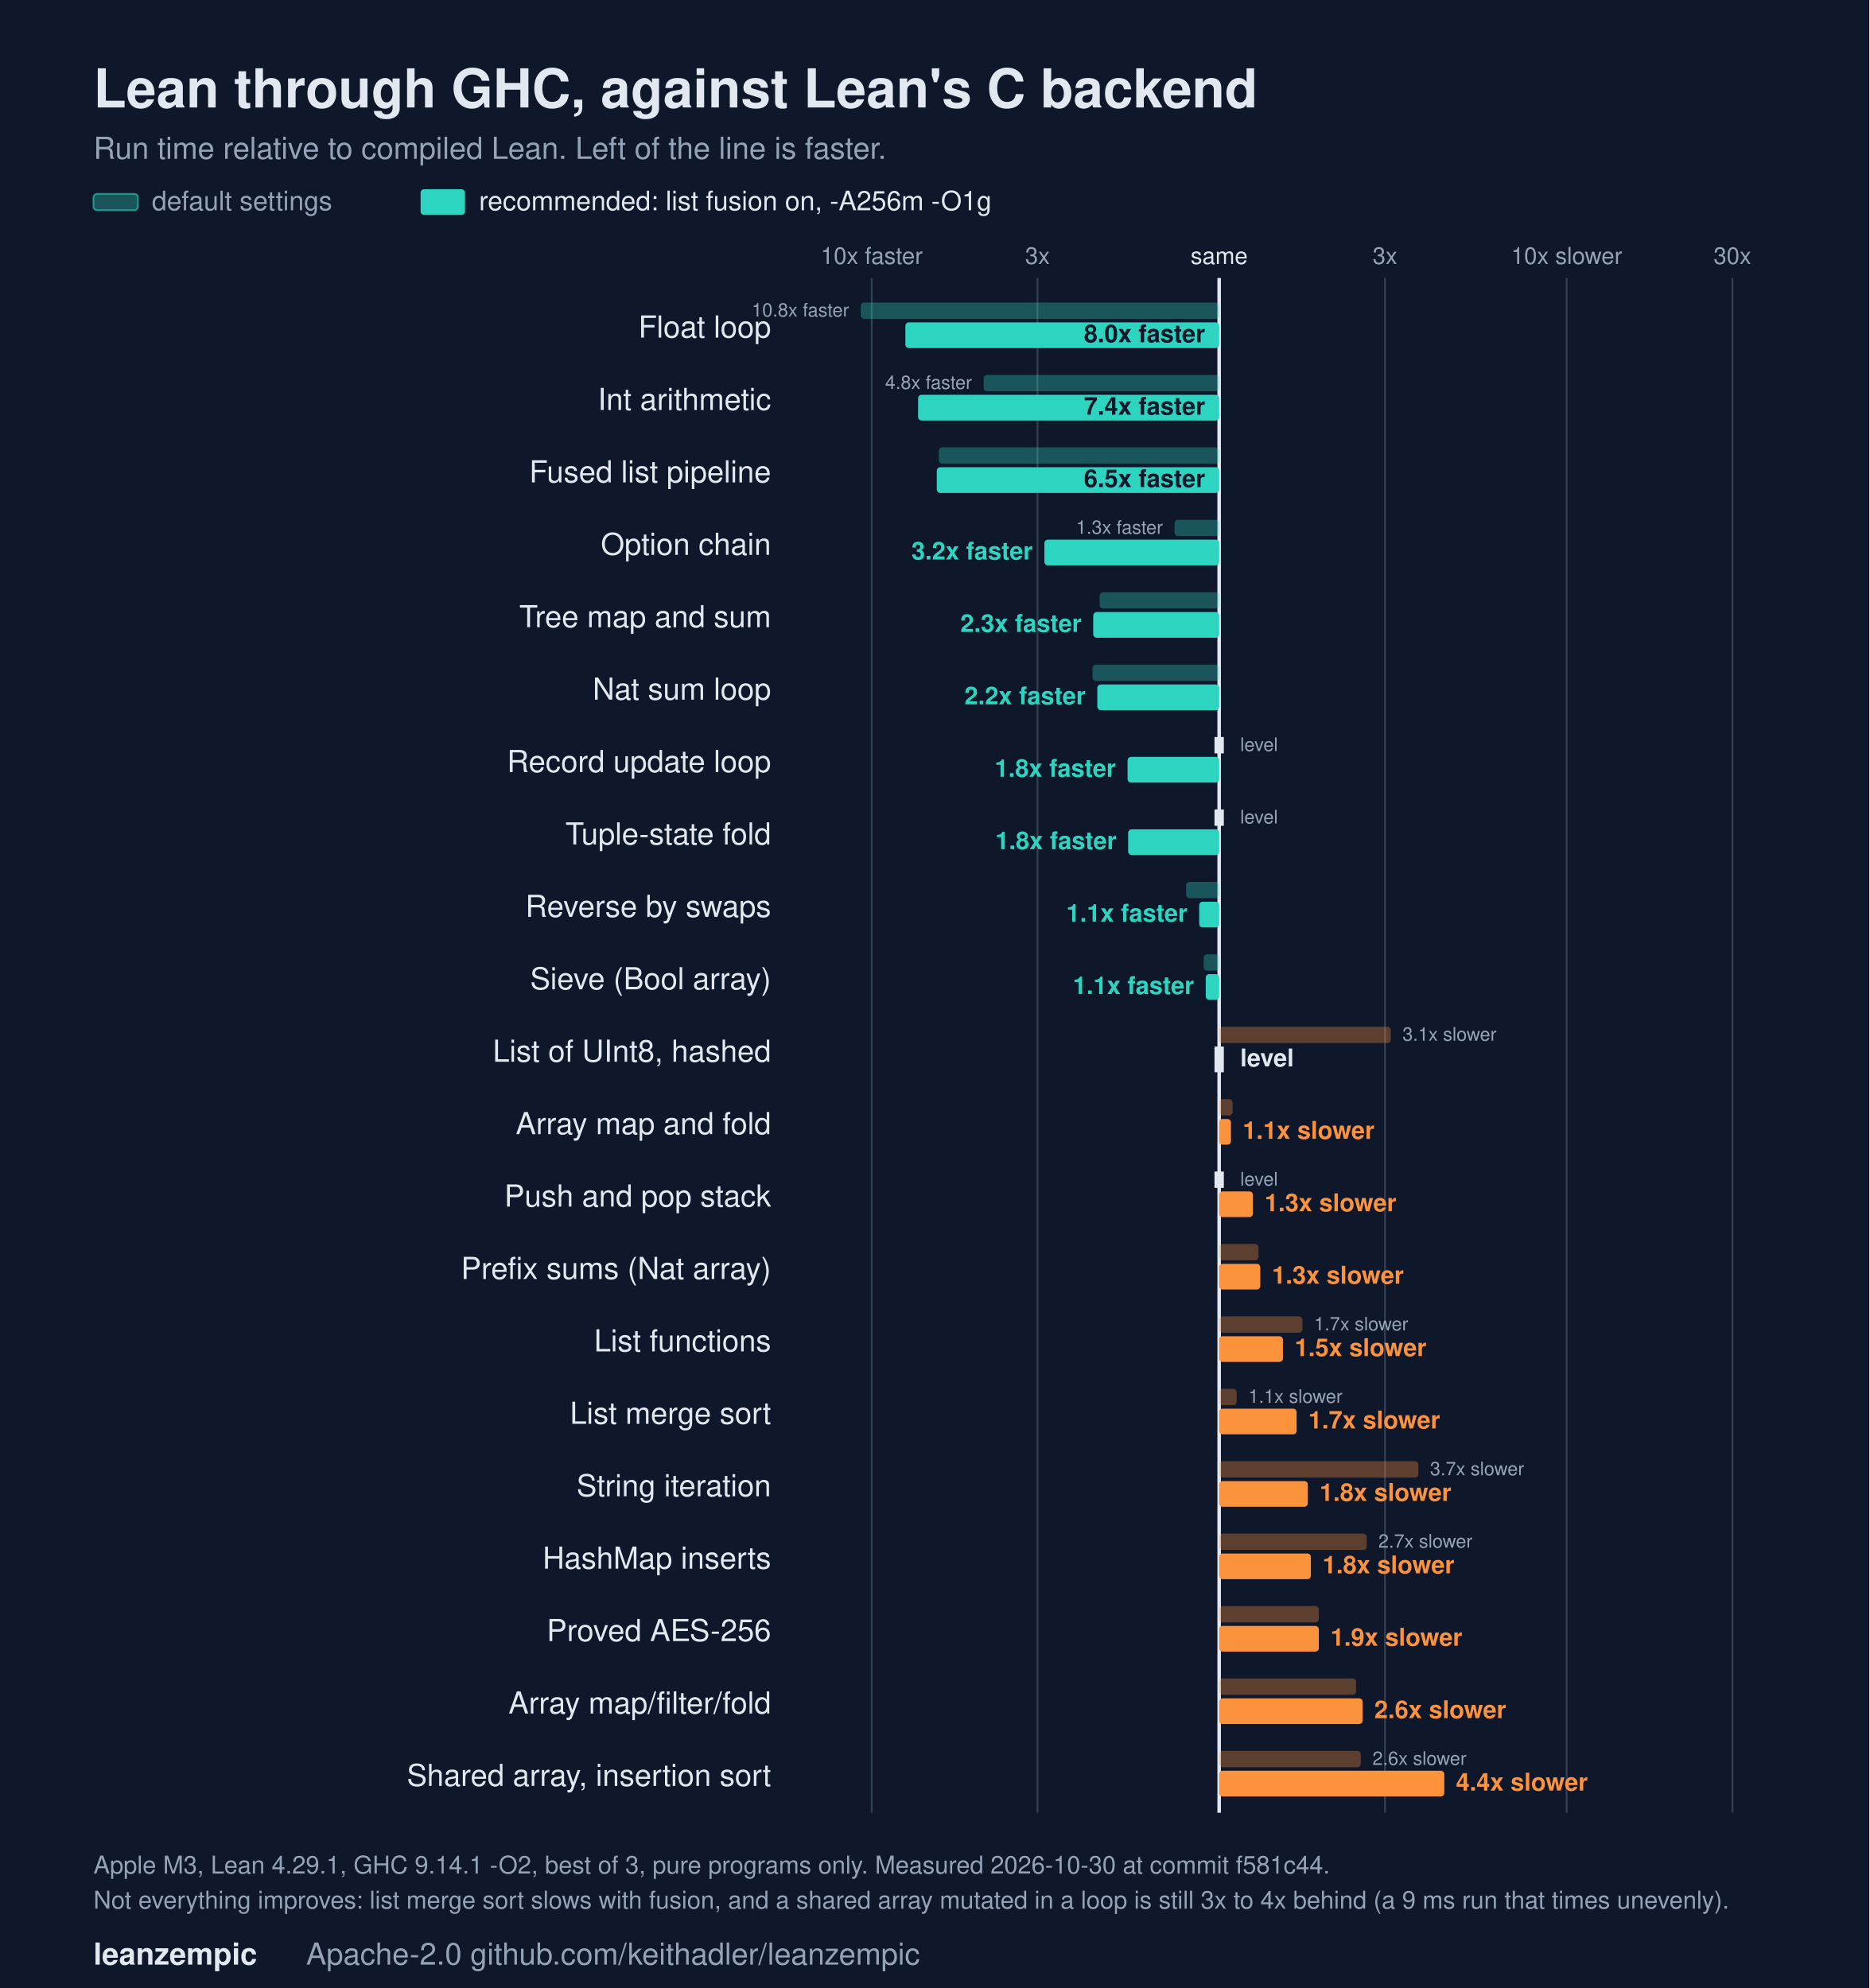
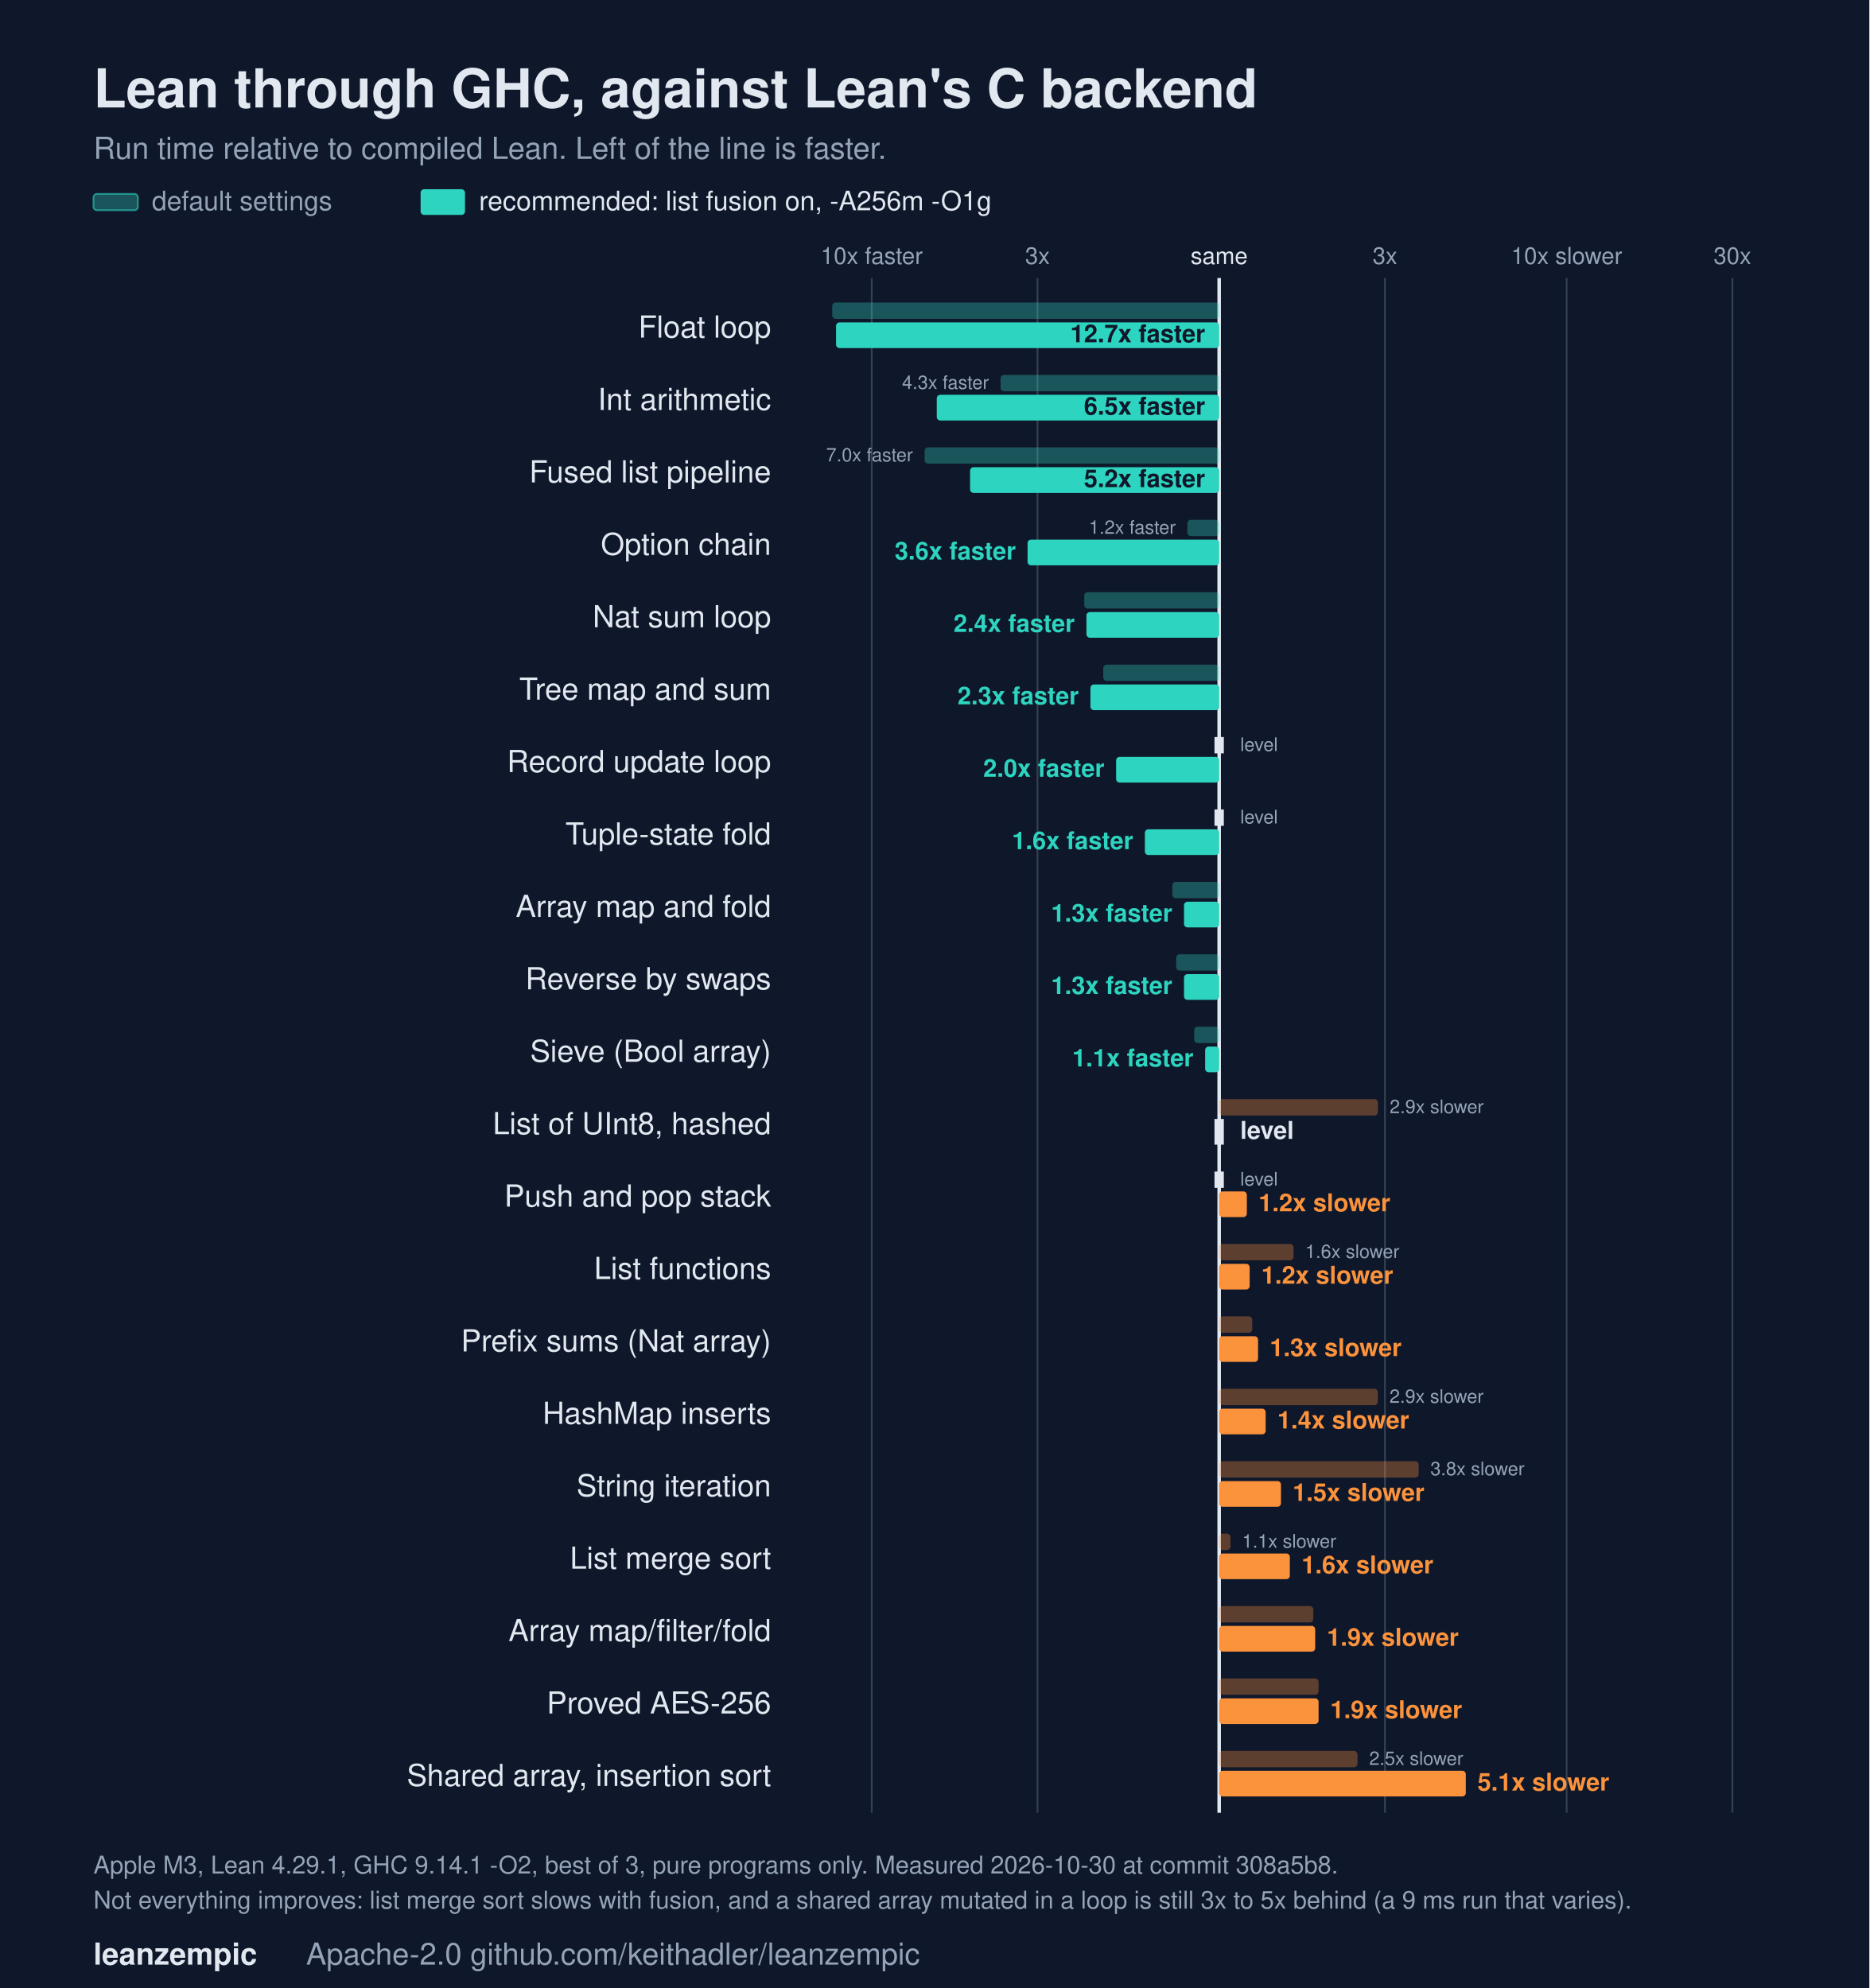
<svg xmlns="http://www.w3.org/2000/svg" width="1600" height="1702" viewBox="0 0 1600 1702" font-family="Helvetica Neue, Helvetica, Arial, sans-serif">
  <rect width="1600" height="1702" fill="#0f172a" />
  <text x="80" y="92" font-size="46" font-weight="700" fill="#e2e8f0">Lean through GHC, against Lean's C backend</text>
  <text x="80" y="136" font-size="26" fill="#94a3b8">Run time relative to compiled Lean. Left of the line is faster.</text>
  <rect x="80" y="166" width="38" height="14" rx="3" fill="#2dd4bf55" />
  <rect x="80" y="166" width="38" height="14" rx="3" fill="none" stroke="#2dd4bf" stroke-width="1.5" opacity=".6" />
  <text x="130" y="180" font-size="23" fill="#94a3b8">default settings</text>
  <rect x="360" y="162" width="38" height="22" rx="3" fill="#2dd4bf" />
  <text x="410" y="180" font-size="23" fill="#e2e8f0">recommended: list fusion on, -A256m -O1g</text>
  <line x1="746.1" y1="238" x2="746.1" y2="1552" stroke="#334155" stroke-width="1.5" />
  <text x="746.1" y="226" font-size="20" text-anchor="middle" fill="#94a3b8">10x faster</text>
  <line x1="888.0" y1="238" x2="888.0" y2="1552" stroke="#334155" stroke-width="1.5" />
  <text x="888.0" y="226" font-size="20" text-anchor="middle" fill="#94a3b8">3x</text>
  <line x1="1043.5" y1="238" x2="1043.5" y2="1552" stroke="#e2e8f0" stroke-width="3" />
  <text x="1043.5" y="226" font-size="20" text-anchor="middle" fill="#e2e8f0">same</text>
  <line x1="1185.4" y1="238" x2="1185.4" y2="1552" stroke="#334155" stroke-width="1.5" />
  <text x="1185.4" y="226" font-size="20" text-anchor="middle" fill="#94a3b8">3x</text>
  <line x1="1340.9" y1="238" x2="1340.9" y2="1552" stroke="#334155" stroke-width="1.5" />
  <text x="1340.9" y="226" font-size="20" text-anchor="middle" fill="#94a3b8">10x slower</text>
  <line x1="1482.8" y1="238" x2="1482.8" y2="1552" stroke="#334155" stroke-width="1.5" />
  <text x="1482.8" y="226" font-size="20" text-anchor="middle" fill="#94a3b8">30x</text>
  <text x="660" y="289.0" font-size="26" text-anchor="end" fill="#e2e8f0">Float loop</text>
-   <rect x="736.7" y="259.0" width="306.8" height="14" rx="3" fill="#2dd4bf55" />
-   <text x="726.7" y="271.0" font-size="16" text-anchor="end" fill="#94a3b8">10.8x faster</text>
-   <rect x="774.9" y="276.0" width="268.6" height="22" rx="3" fill="#2dd4bf" />
-   <text x="1031.5" y="293.0" font-size="21" font-weight="700" text-anchor="end" fill="#0f172a">8.0x faster</text>
+   <rect x="712.3" y="259.0" width="331.2" height="14" rx="3" fill="#2dd4bf55" />
+   <rect x="715.6" y="276.0" width="327.9" height="22" rx="3" fill="#2dd4bf" />
+   <text x="1031.5" y="293.0" font-size="21" font-weight="700" text-anchor="end" fill="#0f172a">12.7x faster</text>
  <text x="660" y="351.0" font-size="26" text-anchor="end" fill="#e2e8f0">Int arithmetic</text>
-   <rect x="841.9" y="321.0" width="201.6" height="14" rx="3" fill="#2dd4bf55" />
-   <text x="831.9" y="333.0" font-size="16" text-anchor="end" fill="#94a3b8">4.8x faster</text>
-   <rect x="785.8" y="338.0" width="257.7" height="22" rx="3" fill="#2dd4bf" />
-   <text x="1031.5" y="355.0" font-size="21" font-weight="700" text-anchor="end" fill="#0f172a">7.4x faster</text>
+   <rect x="856.4" y="321.0" width="187.1" height="14" rx="3" fill="#2dd4bf55" />
+   <text x="846.4" y="333.0" font-size="16" text-anchor="end" fill="#94a3b8">4.3x faster</text>
+   <rect x="801.8" y="338.0" width="241.7" height="22" rx="3" fill="#2dd4bf" />
+   <text x="1031.5" y="355.0" font-size="21" font-weight="700" text-anchor="end" fill="#0f172a">6.5x faster</text>
  <text x="660" y="413.0" font-size="26" text-anchor="end" fill="#e2e8f0">Fused list pipeline</text>
-   <rect x="803.5" y="383.0" width="240.0" height="14" rx="3" fill="#2dd4bf55" />
-   <rect x="801.8" y="400.0" width="241.7" height="22" rx="3" fill="#2dd4bf" />
-   <text x="1031.5" y="417.0" font-size="21" font-weight="700" text-anchor="end" fill="#0f172a">6.5x faster</text>
+   <rect x="791.4" y="383.0" width="252.1" height="14" rx="3" fill="#2dd4bf55" />
+   <text x="781.4" y="395.0" font-size="16" text-anchor="end" fill="#94a3b8">7.0x faster</text>
+   <rect x="830.3" y="400.0" width="213.2" height="22" rx="3" fill="#2dd4bf" />
+   <text x="1031.5" y="417.0" font-size="21" font-weight="700" text-anchor="end" fill="#0f172a">5.2x faster</text>
  <text x="660" y="475.0" font-size="26" text-anchor="end" fill="#e2e8f0">Option chain</text>
-   <rect x="1005.3" y="445.0" width="38.2" height="14" rx="3" fill="#2dd4bf55" />
-   <text x="995.3" y="457.0" font-size="16" text-anchor="end" fill="#94a3b8">1.3x faster</text>
-   <rect x="893.9" y="462.0" width="149.6" height="22" rx="3" fill="#2dd4bf" />
-   <text x="883.9" y="479.0" font-size="21" font-weight="700" text-anchor="end" fill="#2dd4bf">3.2x faster</text>
-   <text x="660" y="537.0" font-size="26" text-anchor="end" fill="#e2e8f0">Tree map and sum</text>
-   <rect x="941.2" y="507.0" width="102.3" height="14" rx="3" fill="#2dd4bf55" />
-   <rect x="935.7" y="524.0" width="107.8" height="22" rx="3" fill="#2dd4bf" />
-   <text x="925.7" y="541.0" font-size="21" font-weight="700" text-anchor="end" fill="#2dd4bf">2.3x faster</text>
-   <text x="660" y="599.0" font-size="26" text-anchor="end" fill="#e2e8f0">Nat sum loop</text>
-   <rect x="935.1" y="569.0" width="108.4" height="14" rx="3" fill="#2dd4bf55" />
-   <rect x="939.2" y="586.0" width="104.3" height="22" rx="3" fill="#2dd4bf" />
-   <text x="929.2" y="603.0" font-size="21" font-weight="700" text-anchor="end" fill="#2dd4bf">2.2x faster</text>
+   <rect x="1016.3" y="445.0" width="27.2" height="14" rx="3" fill="#2dd4bf55" />
+   <text x="1006.3" y="457.0" font-size="16" text-anchor="end" fill="#94a3b8">1.2x faster</text>
+   <rect x="879.5" y="462.0" width="164.0" height="22" rx="3" fill="#2dd4bf" />
+   <text x="869.5" y="479.0" font-size="21" font-weight="700" text-anchor="end" fill="#2dd4bf">3.6x faster</text>
+   <text x="660" y="537.0" font-size="26" text-anchor="end" fill="#e2e8f0">Nat sum loop</text>
+   <rect x="928.0" y="507.0" width="115.5" height="14" rx="3" fill="#2dd4bf55" />
+   <rect x="929.9" y="524.0" width="113.6" height="22" rx="3" fill="#2dd4bf" />
+   <text x="919.9" y="541.0" font-size="21" font-weight="700" text-anchor="end" fill="#2dd4bf">2.4x faster</text>
+   <text x="660" y="599.0" font-size="26" text-anchor="end" fill="#e2e8f0">Tree map and sum</text>
+   <rect x="944.3" y="569.0" width="99.2" height="14" rx="3" fill="#2dd4bf55" />
+   <rect x="933.3" y="586.0" width="110.2" height="22" rx="3" fill="#2dd4bf" />
+   <text x="923.3" y="603.0" font-size="21" font-weight="700" text-anchor="end" fill="#2dd4bf">2.3x faster</text>
  <text x="660" y="661.0" font-size="26" text-anchor="end" fill="#e2e8f0">Record update loop</text>
  <rect x="1039.5" y="631.0" width="8" height="14" fill="#e2e8f0" />
  <text x="1061.5" y="643.0" font-size="16" text-anchor="start" fill="#94a3b8">level</text>
-   <rect x="965.1" y="648.0" width="78.4" height="22" rx="3" fill="#2dd4bf" />
-   <text x="955.1" y="665.0" font-size="21" font-weight="700" text-anchor="end" fill="#2dd4bf">1.8x faster</text>
+   <rect x="955.3" y="648.0" width="88.2" height="22" rx="3" fill="#2dd4bf" />
+   <text x="945.3" y="665.0" font-size="21" font-weight="700" text-anchor="end" fill="#2dd4bf">2.0x faster</text>
  <text x="660" y="723.0" font-size="26" text-anchor="end" fill="#e2e8f0">Tuple-state fold</text>
  <rect x="1039.5" y="693.0" width="8" height="14" fill="#e2e8f0" />
  <text x="1061.5" y="705.0" font-size="16" text-anchor="start" fill="#94a3b8">level</text>
-   <rect x="965.6" y="710.0" width="77.9" height="22" rx="3" fill="#2dd4bf" />
-   <text x="955.6" y="727.0" font-size="21" font-weight="700" text-anchor="end" fill="#2dd4bf">1.8x faster</text>
-   <text x="660" y="785.0" font-size="26" text-anchor="end" fill="#e2e8f0">Reverse by swaps</text>
-   <rect x="1015.2" y="755.0" width="28.3" height="14" rx="3" fill="#2dd4bf55" />
-   <rect x="1026.4" y="772.0" width="17.1" height="22" rx="3" fill="#2dd4bf" />
-   <text x="1016.4" y="789.0" font-size="21" font-weight="700" text-anchor="end" fill="#2dd4bf">1.1x faster</text>
-   <text x="660" y="847.0" font-size="26" text-anchor="end" fill="#e2e8f0">Sieve (Bool array)</text>
-   <rect x="1030.3" y="817.0" width="13.2" height="14" rx="3" fill="#2dd4bf55" />
-   <rect x="1032.0" y="834.0" width="11.5" height="22" rx="3" fill="#2dd4bf" />
-   <text x="1022.0" y="851.0" font-size="21" font-weight="700" text-anchor="end" fill="#2dd4bf">1.1x faster</text>
-   <text x="660" y="909.0" font-size="26" text-anchor="end" fill="#e2e8f0">List of UInt8, hashed</text>
-   <rect x="1043.5" y="879.0" width="146.9" height="14" rx="3" fill="#fb923c55" />
-   <text x="1200.4" y="891.0" font-size="16" text-anchor="start" fill="#94a3b8">3.1x slower</text>
-   <rect x="1039.5" y="896.0" width="8" height="22" fill="#e2e8f0" />
-   <text x="1061.5" y="913.0" font-size="21" font-weight="700" text-anchor="start" fill="#e2e8f0">level</text>
-   <text x="660" y="971.0" font-size="26" text-anchor="end" fill="#e2e8f0">Array map and fold</text>
-   <rect x="1043.5" y="941.0" width="11.5" height="14" rx="3" fill="#fb923c55" />
-   <rect x="1043.5" y="958.0" width="10.1" height="22" rx="3" fill="#fb923c" />
-   <text x="1063.6" y="975.0" font-size="21" font-weight="700" text-anchor="start" fill="#fb923c">1.1x slower</text>
+   <rect x="979.9" y="710.0" width="63.6" height="22" rx="3" fill="#2dd4bf" />
+   <text x="969.9" y="727.0" font-size="21" font-weight="700" text-anchor="end" fill="#2dd4bf">1.6x faster</text>
+   <text x="660" y="785.0" font-size="26" text-anchor="end" fill="#e2e8f0">Array map and fold</text>
+   <rect x="1003.4" y="755.0" width="40.1" height="14" rx="3" fill="#2dd4bf55" />
+   <rect x="1013.4" y="772.0" width="30.1" height="22" rx="3" fill="#2dd4bf" />
+   <text x="1003.4" y="789.0" font-size="21" font-weight="700" text-anchor="end" fill="#2dd4bf">1.3x faster</text>
+   <text x="660" y="847.0" font-size="26" text-anchor="end" fill="#e2e8f0">Reverse by swaps</text>
+   <rect x="1006.7" y="817.0" width="36.8" height="14" rx="3" fill="#2dd4bf55" />
+   <rect x="1013.4" y="834.0" width="30.1" height="22" rx="3" fill="#2dd4bf" />
+   <text x="1003.4" y="851.0" font-size="21" font-weight="700" text-anchor="end" fill="#2dd4bf">1.3x faster</text>
+   <text x="660" y="909.0" font-size="26" text-anchor="end" fill="#e2e8f0">Sieve (Bool array)</text>
+   <rect x="1022.1" y="879.0" width="21.4" height="14" rx="3" fill="#2dd4bf55" />
+   <rect x="1031.5" y="896.0" width="12.0" height="22" rx="3" fill="#2dd4bf" />
+   <text x="1021.5" y="913.0" font-size="21" font-weight="700" text-anchor="end" fill="#2dd4bf">1.1x faster</text>
+   <text x="660" y="971.0" font-size="26" text-anchor="end" fill="#e2e8f0">List of UInt8, hashed</text>
+   <rect x="1043.5" y="941.0" width="135.9" height="14" rx="3" fill="#fb923c55" />
+   <text x="1189.4" y="953.0" font-size="16" text-anchor="start" fill="#94a3b8">2.9x slower</text>
+   <rect x="1039.5" y="958.0" width="8" height="22" fill="#e2e8f0" />
+   <text x="1061.5" y="975.0" font-size="21" font-weight="700" text-anchor="start" fill="#e2e8f0">level</text>
  <text x="660" y="1033.0" font-size="26" text-anchor="end" fill="#e2e8f0">Push and pop stack</text>
  <rect x="1039.5" y="1003.0" width="8" height="14" fill="#e2e8f0" />
  <text x="1061.5" y="1015.0" font-size="16" text-anchor="start" fill="#94a3b8">level</text>
-   <rect x="1043.5" y="1020.0" width="28.9" height="22" rx="3" fill="#fb923c" />
-   <text x="1082.4" y="1037.0" font-size="21" font-weight="700" text-anchor="start" fill="#fb923c">1.3x slower</text>
-   <text x="660" y="1095.0" font-size="26" text-anchor="end" fill="#e2e8f0">Prefix sums (Nat array)</text>
-   <rect x="1043.5" y="1065.0" width="33.7" height="14" rx="3" fill="#fb923c55" />
-   <rect x="1043.5" y="1082.0" width="35.2" height="22" rx="3" fill="#fb923c" />
-   <text x="1088.7" y="1099.0" font-size="21" font-weight="700" text-anchor="start" fill="#fb923c">1.3x slower</text>
-   <text x="660" y="1157.0" font-size="26" text-anchor="end" fill="#e2e8f0">List functions</text>
-   <rect x="1043.5" y="1127.0" width="71.3" height="14" rx="3" fill="#fb923c55" />
-   <text x="1124.8" y="1139.0" font-size="16" text-anchor="start" fill="#94a3b8">1.7x slower</text>
-   <rect x="1043.5" y="1144.0" width="54.6" height="22" rx="3" fill="#fb923c" />
-   <text x="1108.1" y="1161.0" font-size="21" font-weight="700" text-anchor="start" fill="#fb923c">1.5x slower</text>
-   <text x="660" y="1219.0" font-size="26" text-anchor="end" fill="#e2e8f0">List merge sort</text>
-   <rect x="1043.5" y="1189.0" width="15.0" height="14" rx="3" fill="#fb923c55" />
-   <text x="1068.5" y="1201.0" font-size="16" text-anchor="start" fill="#94a3b8">1.1x slower</text>
-   <rect x="1043.5" y="1206.0" width="66.3" height="22" rx="3" fill="#fb923c" />
-   <text x="1119.8" y="1223.0" font-size="21" font-weight="700" text-anchor="start" fill="#fb923c">1.7x slower</text>
+   <rect x="1043.5" y="1020.0" width="23.7" height="22" rx="3" fill="#fb923c" />
+   <text x="1077.2" y="1037.0" font-size="21" font-weight="700" text-anchor="start" fill="#fb923c">1.2x slower</text>
+   <text x="660" y="1095.0" font-size="26" text-anchor="end" fill="#e2e8f0">List functions</text>
+   <rect x="1043.5" y="1065.0" width="63.7" height="14" rx="3" fill="#fb923c55" />
+   <text x="1117.2" y="1077.0" font-size="16" text-anchor="start" fill="#94a3b8">1.6x slower</text>
+   <rect x="1043.5" y="1082.0" width="26.1" height="22" rx="3" fill="#fb923c" />
+   <text x="1079.6" y="1099.0" font-size="21" font-weight="700" text-anchor="start" fill="#fb923c">1.2x slower</text>
+   <text x="660" y="1157.0" font-size="26" text-anchor="end" fill="#e2e8f0">Prefix sums (Nat array)</text>
+   <rect x="1043.5" y="1127.0" width="28.3" height="14" rx="3" fill="#fb923c55" />
+   <rect x="1043.5" y="1144.0" width="33.3" height="22" rx="3" fill="#fb923c" />
+   <text x="1086.8" y="1161.0" font-size="21" font-weight="700" text-anchor="start" fill="#fb923c">1.3x slower</text>
+   <text x="660" y="1219.0" font-size="26" text-anchor="end" fill="#e2e8f0">HashMap inserts</text>
+   <rect x="1043.5" y="1189.0" width="135.8" height="14" rx="3" fill="#fb923c55" />
+   <text x="1189.3" y="1201.0" font-size="16" text-anchor="start" fill="#94a3b8">2.9x slower</text>
+   <rect x="1043.5" y="1206.0" width="39.8" height="22" rx="3" fill="#fb923c" />
+   <text x="1093.3" y="1223.0" font-size="21" font-weight="700" text-anchor="start" fill="#fb923c">1.4x slower</text>
  <text x="660" y="1281.0" font-size="26" text-anchor="end" fill="#e2e8f0">String iteration</text>
-   <rect x="1043.5" y="1251.0" width="170.5" height="14" rx="3" fill="#fb923c55" />
-   <text x="1224.0" y="1263.0" font-size="16" text-anchor="start" fill="#94a3b8">3.7x slower</text>
-   <rect x="1043.5" y="1268.0" width="75.9" height="22" rx="3" fill="#fb923c" />
-   <text x="1129.4" y="1285.0" font-size="21" font-weight="700" text-anchor="start" fill="#fb923c">1.8x slower</text>
-   <text x="660" y="1343.0" font-size="26" text-anchor="end" fill="#e2e8f0">HashMap inserts</text>
-   <rect x="1043.5" y="1313.0" width="126.3" height="14" rx="3" fill="#fb923c55" />
-   <text x="1179.8" y="1325.0" font-size="16" text-anchor="start" fill="#94a3b8">2.7x slower</text>
-   <rect x="1043.5" y="1330.0" width="78.5" height="22" rx="3" fill="#fb923c" />
-   <text x="1132.0" y="1347.0" font-size="21" font-weight="700" text-anchor="start" fill="#fb923c">1.8x slower</text>
-   <text x="660" y="1405.0" font-size="26" text-anchor="end" fill="#e2e8f0">Proved AES-256</text>
-   <rect x="1043.5" y="1375.0" width="85.3" height="14" rx="3" fill="#fb923c55" />
-   <rect x="1043.5" y="1392.0" width="85.3" height="22" rx="3" fill="#fb923c" />
-   <text x="1138.8" y="1409.0" font-size="21" font-weight="700" text-anchor="start" fill="#fb923c">1.9x slower</text>
-   <text x="660" y="1467.0" font-size="26" text-anchor="end" fill="#e2e8f0">Array map/filter/fold</text>
-   <rect x="1043.5" y="1437.0" width="117.2" height="14" rx="3" fill="#fb923c55" />
-   <rect x="1043.5" y="1454.0" width="122.8" height="22" rx="3" fill="#fb923c" />
-   <text x="1176.3" y="1471.0" font-size="21" font-weight="700" text-anchor="start" fill="#fb923c">2.6x slower</text>
+   <rect x="1043.5" y="1251.0" width="170.8" height="14" rx="3" fill="#fb923c55" />
+   <text x="1224.3" y="1263.0" font-size="16" text-anchor="start" fill="#94a3b8">3.8x slower</text>
+   <rect x="1043.5" y="1268.0" width="52.9" height="22" rx="3" fill="#fb923c" />
+   <text x="1106.4" y="1285.0" font-size="21" font-weight="700" text-anchor="start" fill="#fb923c">1.5x slower</text>
+   <text x="660" y="1343.0" font-size="26" text-anchor="end" fill="#e2e8f0">List merge sort</text>
+   <rect x="1043.5" y="1313.0" width="9.7" height="14" rx="3" fill="#fb923c55" />
+   <text x="1063.2" y="1325.0" font-size="16" text-anchor="start" fill="#94a3b8">1.1x slower</text>
+   <rect x="1043.5" y="1330.0" width="60.5" height="22" rx="3" fill="#fb923c" />
+   <text x="1114.0" y="1347.0" font-size="21" font-weight="700" text-anchor="start" fill="#fb923c">1.6x slower</text>
+   <text x="660" y="1405.0" font-size="26" text-anchor="end" fill="#e2e8f0">Array map/filter/fold</text>
+   <rect x="1043.5" y="1375.0" width="80.6" height="14" rx="3" fill="#fb923c55" />
+   <rect x="1043.5" y="1392.0" width="82.2" height="22" rx="3" fill="#fb923c" />
+   <text x="1135.7" y="1409.0" font-size="21" font-weight="700" text-anchor="start" fill="#fb923c">1.9x slower</text>
+   <text x="660" y="1467.0" font-size="26" text-anchor="end" fill="#e2e8f0">Proved AES-256</text>
+   <rect x="1043.5" y="1437.0" width="85.1" height="14" rx="3" fill="#fb923c55" />
+   <rect x="1043.5" y="1454.0" width="85.1" height="22" rx="3" fill="#fb923c" />
+   <text x="1138.6" y="1471.0" font-size="21" font-weight="700" text-anchor="start" fill="#fb923c">1.9x slower</text>
  <text x="660" y="1529.0" font-size="26" text-anchor="end" fill="#e2e8f0">Shared array, insertion sort</text>
-   <rect x="1043.5" y="1499.0" width="121.2" height="14" rx="3" fill="#fb923c55" />
-   <text x="1174.7" y="1511.0" font-size="16" text-anchor="start" fill="#94a3b8">2.6x slower</text>
-   <rect x="1043.5" y="1516.0" width="192.7" height="22" rx="3" fill="#fb923c" />
-   <text x="1246.2" y="1533.0" font-size="21" font-weight="700" text-anchor="start" fill="#fb923c">4.4x slower</text>
-   <text x="80" y="1604" font-size="21" fill="#94a3b8">Apple M3, Lean 4.29.1, GHC 9.14.1 -O2, best of 3, pure programs only. Measured 2026-10-30 at commit f581c44.</text>
-   <text x="80" y="1634" font-size="21" fill="#94a3b8">Not everything improves: list merge sort slows with fusion, and a shared array mutated in a loop is still 3x to 4x behind (a 9 ms run that times unevenly).</text>
+   <rect x="1043.5" y="1499.0" width="118.4" height="14" rx="3" fill="#fb923c55" />
+   <text x="1171.9" y="1511.0" font-size="16" text-anchor="start" fill="#94a3b8">2.5x slower</text>
+   <rect x="1043.5" y="1516.0" width="211.1" height="22" rx="3" fill="#fb923c" />
+   <text x="1264.6" y="1533.0" font-size="21" font-weight="700" text-anchor="start" fill="#fb923c">5.1x slower</text>
+   <text x="80" y="1604" font-size="21" fill="#94a3b8">Apple M3, Lean 4.29.1, GHC 9.14.1 -O2, best of 3, pure programs only. Measured 2026-10-30 at commit 308a5b8.</text>
+   <text x="80" y="1634" font-size="21" fill="#94a3b8">Not everything improves: list merge sort slows with fusion, and a shared array mutated in a loop is still 3x to 5x behind (a 9 ms run that varies).</text>
  <text x="80" y="1682" font-size="26" font-weight="700" fill="#e2e8f0">leanzempic</text>
  <text x="262" y="1682" font-size="26" fill="#94a3b8">Apache-2.0  github.com/keithadler/leanzempic</text>
</svg>
